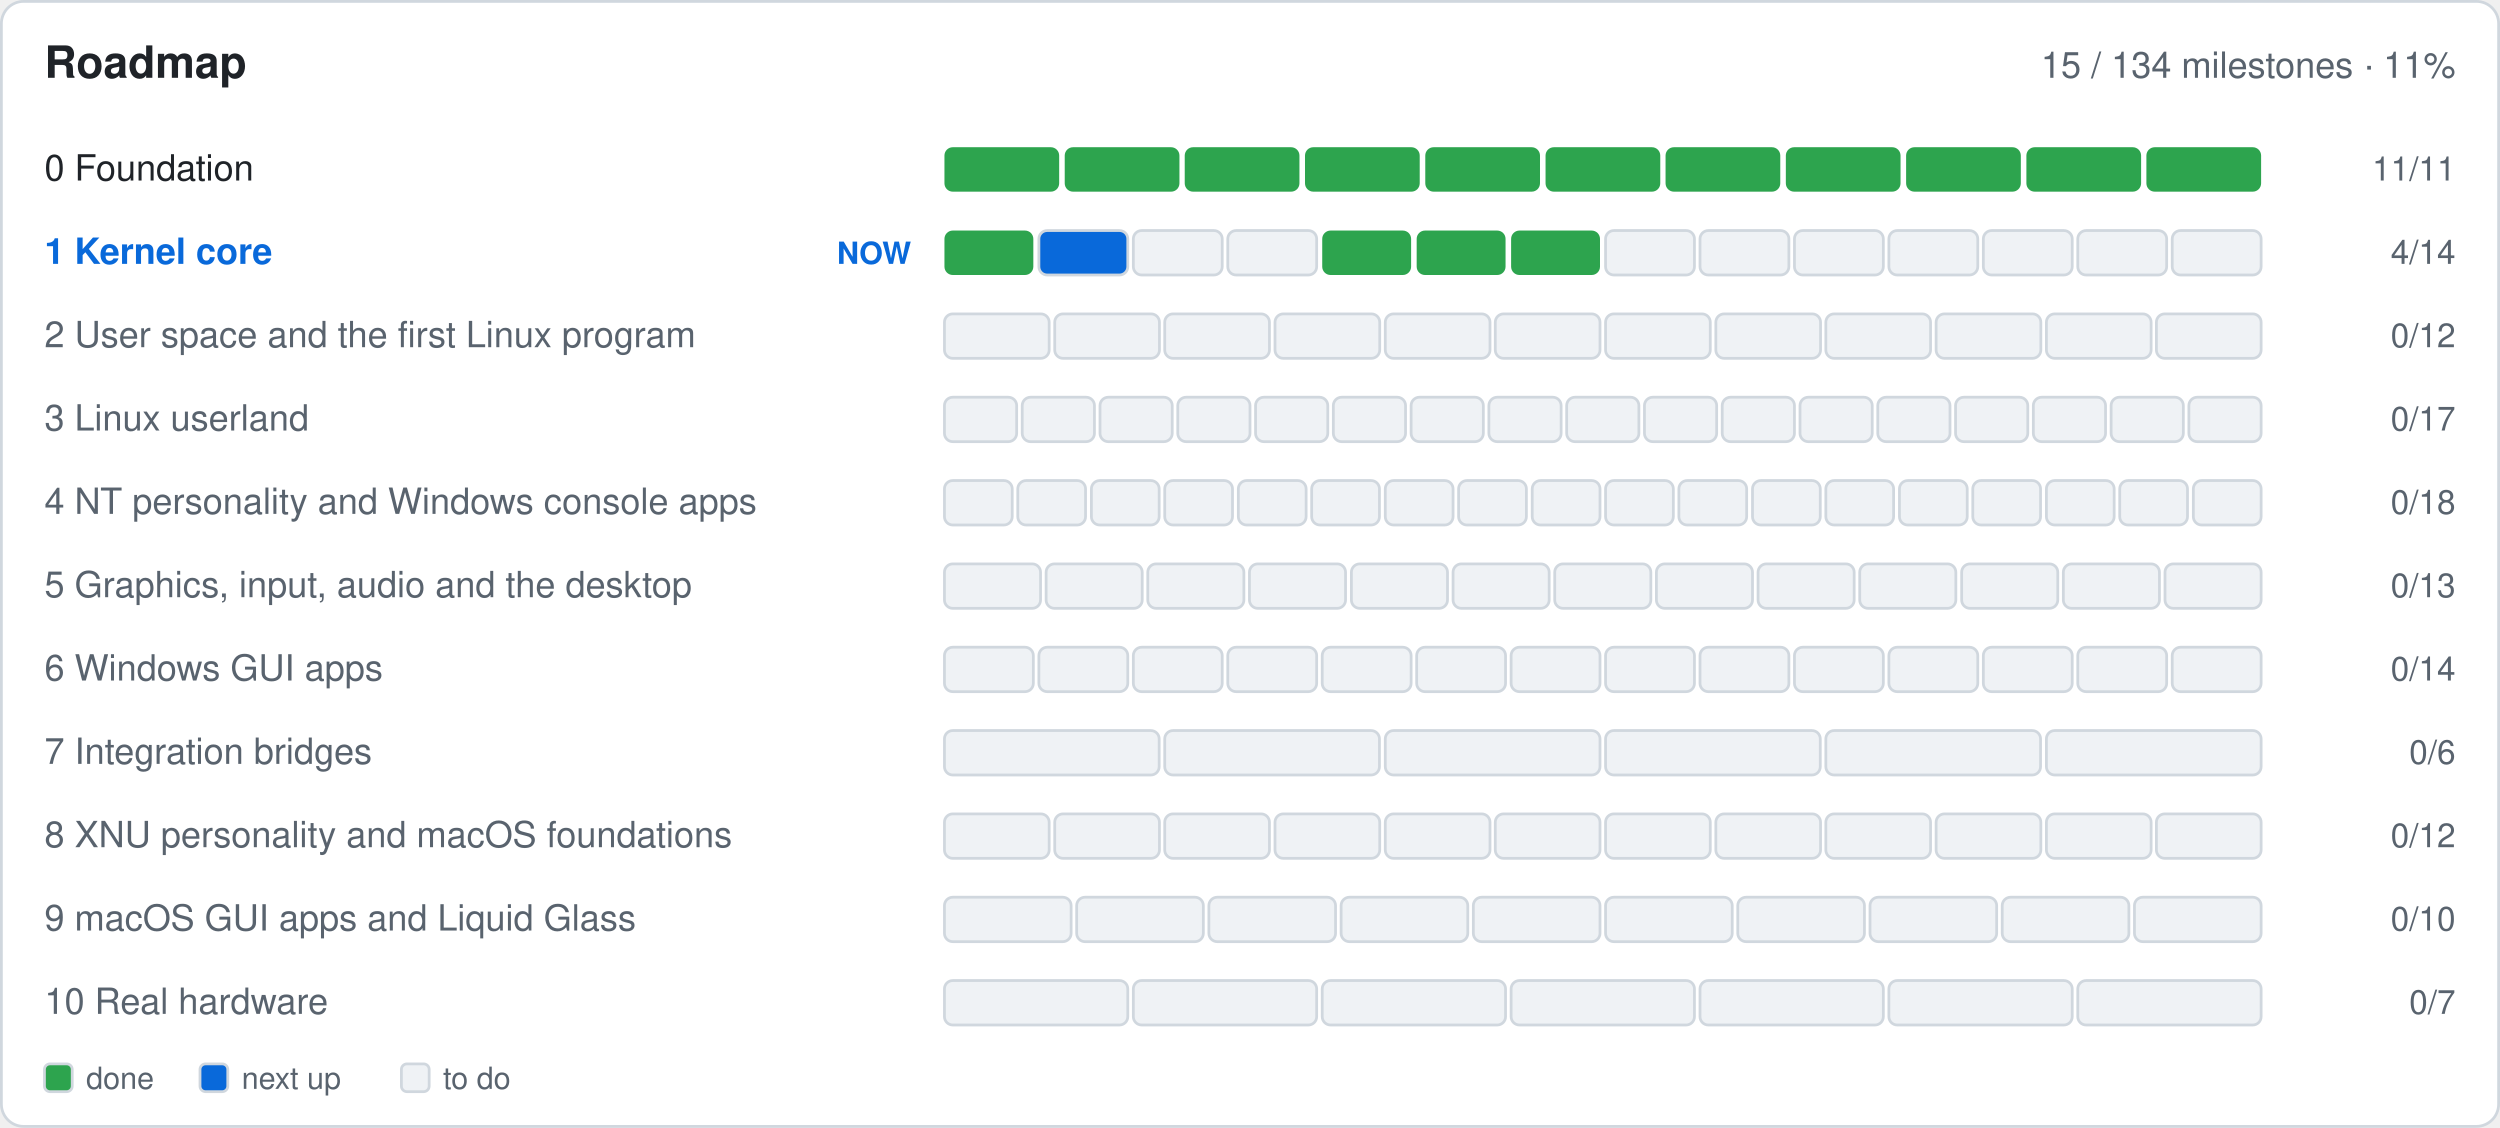
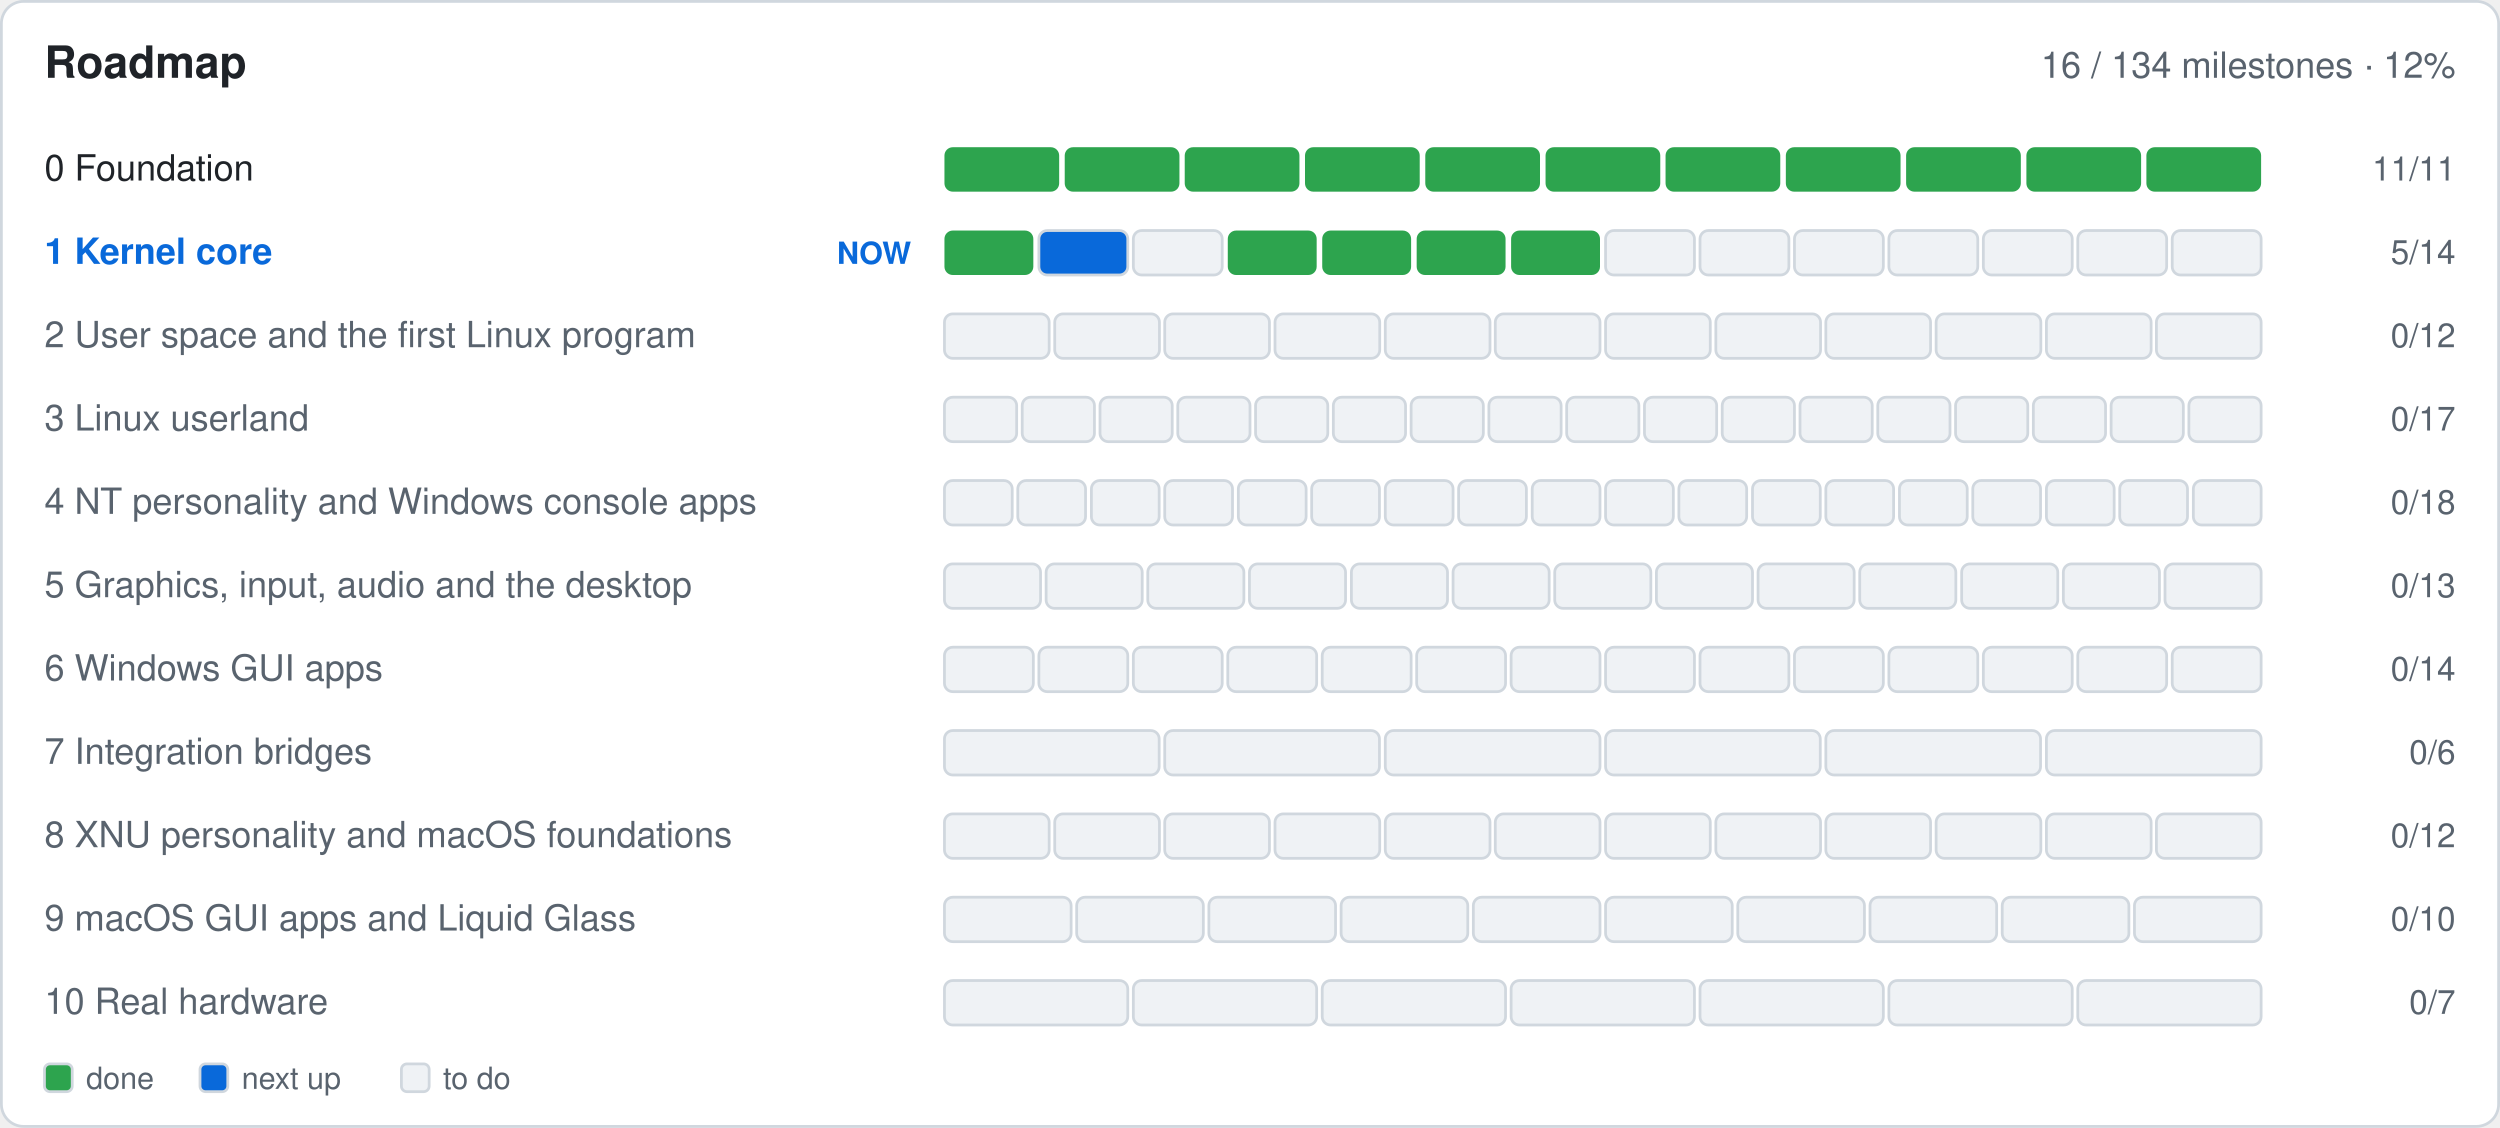
- <svg xmlns="http://www.w3.org/2000/svg" width="900" height="406" viewBox="0 0 900 406" role="img" aria-label="Roadmap: 15 of 134 milestones done">
+ <svg xmlns="http://www.w3.org/2000/svg" width="900" height="406" viewBox="0 0 900 406" role="img" aria-label="Roadmap: 16 of 134 milestones done">
  <rect x="0.5" y="0.5" width="899.0" height="405.0" fill="#ffffff" rx="8" stroke="#d0d7de" />
  <text x="16.0" y="28.0" font-family="-apple-system,BlinkMacSystemFont,'Segoe UI',Helvetica,Arial,sans-serif" font-size="16" font-weight="600" fill="#1f2328" text-anchor="start">Roadmap</text>
-   <text x="884.0" y="28.0" font-family="-apple-system,BlinkMacSystemFont,'Segoe UI',Helvetica,Arial,sans-serif" font-size="13" font-weight="400" fill="#59636e" text-anchor="end">15 / 134 milestones · 11%</text>
+   <text x="884.0" y="28.0" font-family="-apple-system,BlinkMacSystemFont,'Segoe UI',Helvetica,Arial,sans-serif" font-size="13" font-weight="400" fill="#59636e" text-anchor="end">16 / 134 milestones · 12%</text>
  <text x="16.0" y="65.0" font-family="-apple-system,BlinkMacSystemFont,'Segoe UI',Helvetica,Arial,sans-serif" font-size="13" font-weight="400" fill="#1f2328" text-anchor="start"> 0  Foundation</text>
  <g>
    <rect x="340.0" y="53.0" width="41.3" height="16.0" fill="#2da44e" rx="3" />
  </g>
  <g>
    <rect x="383.3" y="53.0" width="41.3" height="16.0" fill="#2da44e" rx="3" />
  </g>
  <g>
    <rect x="426.5" y="53.0" width="41.3" height="16.0" fill="#2da44e" rx="3" />
  </g>
  <g>
    <rect x="469.8" y="53.0" width="41.3" height="16.0" fill="#2da44e" rx="3" />
  </g>
  <g>
    <rect x="513.1" y="53.0" width="41.3" height="16.0" fill="#2da44e" rx="3" />
  </g>
  <g>
    <rect x="556.4" y="53.0" width="41.3" height="16.0" fill="#2da44e" rx="3" />
  </g>
  <g>
    <rect x="599.6" y="53.0" width="41.3" height="16.0" fill="#2da44e" rx="3" />
  </g>
  <g>
    <rect x="642.9" y="53.0" width="41.3" height="16.0" fill="#2da44e" rx="3" />
  </g>
  <g>
    <rect x="686.2" y="53.0" width="41.3" height="16.0" fill="#2da44e" rx="3" />
  </g>
  <g>
    <rect x="729.5" y="53.0" width="41.3" height="16.0" fill="#2da44e" rx="3" />
  </g>
  <g>
    <rect x="772.7" y="53.0" width="41.3" height="16.0" fill="#2da44e" rx="3" />
  </g>
  <text x="884.0" y="65.0" font-family="-apple-system,BlinkMacSystemFont,'Segoe UI',Helvetica,Arial,sans-serif" font-size="12" font-weight="400" fill="#59636e" text-anchor="end">11/11</text>
  <text x="16.0" y="95.0" font-family="-apple-system,BlinkMacSystemFont,'Segoe UI',Helvetica,Arial,sans-serif" font-size="13" font-weight="600" fill="#0969da" text-anchor="start"> 1  Kernel core</text>
  <text x="328.0" y="95.0" font-family="-apple-system,BlinkMacSystemFont,'Segoe UI',Helvetica,Arial,sans-serif" font-size="11" font-weight="600" fill="#0969da" text-anchor="end">NOW</text>
  <g>
    <rect x="340.0" y="83.0" width="32.0" height="16.0" fill="#2da44e" rx="3" />
  </g>
  <g>
    <rect x="374.0" y="83.0" width="32.0" height="16.0" fill="#0969da" rx="3" stroke="#d0d7de" />
  </g>
  <g>
    <rect x="408.0" y="83.0" width="32.0" height="16.0" fill="#eff2f5" rx="3" stroke="#d0d7de" />
  </g>
  <g>
-     <rect x="442.0" y="83.0" width="32.0" height="16.0" fill="#eff2f5" rx="3" stroke="#d0d7de" />
+     <rect x="442.0" y="83.0" width="32.0" height="16.0" fill="#2da44e" rx="3" />
  </g>
  <g>
    <rect x="476.0" y="83.0" width="32.0" height="16.0" fill="#2da44e" rx="3" />
  </g>
  <g>
    <rect x="510.0" y="83.0" width="32.0" height="16.0" fill="#2da44e" rx="3" />
  </g>
  <g>
    <rect x="544.0" y="83.0" width="32.0" height="16.0" fill="#2da44e" rx="3" />
  </g>
  <g>
    <rect x="578.0" y="83.0" width="32.0" height="16.0" fill="#eff2f5" rx="3" stroke="#d0d7de" />
  </g>
  <g>
    <rect x="612.0" y="83.0" width="32.0" height="16.0" fill="#eff2f5" rx="3" stroke="#d0d7de" />
  </g>
  <g>
    <rect x="646.0" y="83.0" width="32.0" height="16.0" fill="#eff2f5" rx="3" stroke="#d0d7de" />
  </g>
  <g>
    <rect x="680.0" y="83.0" width="32.0" height="16.0" fill="#eff2f5" rx="3" stroke="#d0d7de" />
  </g>
  <g>
    <rect x="714.0" y="83.0" width="32.0" height="16.0" fill="#eff2f5" rx="3" stroke="#d0d7de" />
  </g>
  <g>
    <rect x="748.0" y="83.0" width="32.0" height="16.0" fill="#eff2f5" rx="3" stroke="#d0d7de" />
  </g>
  <g>
    <rect x="782.0" y="83.0" width="32.0" height="16.0" fill="#eff2f5" rx="3" stroke="#d0d7de" />
  </g>
-   <text x="884.0" y="95.0" font-family="-apple-system,BlinkMacSystemFont,'Segoe UI',Helvetica,Arial,sans-serif" font-size="12" font-weight="400" fill="#59636e" text-anchor="end">4/14</text>
+   <text x="884.0" y="95.0" font-family="-apple-system,BlinkMacSystemFont,'Segoe UI',Helvetica,Arial,sans-serif" font-size="12" font-weight="400" fill="#59636e" text-anchor="end">5/14</text>
  <text x="16.0" y="125.0" font-family="-apple-system,BlinkMacSystemFont,'Segoe UI',Helvetica,Arial,sans-serif" font-size="13" font-weight="400" fill="#59636e" text-anchor="start"> 2  User space and the first Linux program</text>
  <g>
    <rect x="340.0" y="113.0" width="37.7" height="16.0" fill="#eff2f5" rx="3" stroke="#d0d7de" />
  </g>
  <g>
    <rect x="379.7" y="113.0" width="37.7" height="16.0" fill="#eff2f5" rx="3" stroke="#d0d7de" />
  </g>
  <g>
    <rect x="419.3" y="113.0" width="37.7" height="16.0" fill="#eff2f5" rx="3" stroke="#d0d7de" />
  </g>
  <g>
    <rect x="459.0" y="113.0" width="37.7" height="16.0" fill="#eff2f5" rx="3" stroke="#d0d7de" />
  </g>
  <g>
    <rect x="498.7" y="113.0" width="37.7" height="16.0" fill="#eff2f5" rx="3" stroke="#d0d7de" />
  </g>
  <g>
    <rect x="538.3" y="113.0" width="37.7" height="16.0" fill="#eff2f5" rx="3" stroke="#d0d7de" />
  </g>
  <g>
    <rect x="578.0" y="113.0" width="37.7" height="16.0" fill="#eff2f5" rx="3" stroke="#d0d7de" />
  </g>
  <g>
    <rect x="617.7" y="113.0" width="37.7" height="16.0" fill="#eff2f5" rx="3" stroke="#d0d7de" />
  </g>
  <g>
    <rect x="657.3" y="113.0" width="37.7" height="16.0" fill="#eff2f5" rx="3" stroke="#d0d7de" />
  </g>
  <g>
    <rect x="697.0" y="113.0" width="37.7" height="16.0" fill="#eff2f5" rx="3" stroke="#d0d7de" />
  </g>
  <g>
    <rect x="736.7" y="113.0" width="37.7" height="16.0" fill="#eff2f5" rx="3" stroke="#d0d7de" />
  </g>
  <g>
    <rect x="776.3" y="113.0" width="37.7" height="16.0" fill="#eff2f5" rx="3" stroke="#d0d7de" />
  </g>
  <text x="884.0" y="125.0" font-family="-apple-system,BlinkMacSystemFont,'Segoe UI',Helvetica,Arial,sans-serif" font-size="12" font-weight="400" fill="#59636e" text-anchor="end">0/12</text>
  <text x="16.0" y="155.0" font-family="-apple-system,BlinkMacSystemFont,'Segoe UI',Helvetica,Arial,sans-serif" font-size="13" font-weight="400" fill="#59636e" text-anchor="start"> 3  Linux userland</text>
  <g>
    <rect x="340.0" y="143.0" width="26.0" height="16.0" fill="#eff2f5" rx="3" stroke="#d0d7de" />
  </g>
  <g>
    <rect x="368.0" y="143.0" width="26.0" height="16.0" fill="#eff2f5" rx="3" stroke="#d0d7de" />
  </g>
  <g>
    <rect x="396.0" y="143.0" width="26.0" height="16.0" fill="#eff2f5" rx="3" stroke="#d0d7de" />
  </g>
  <g>
    <rect x="424.0" y="143.0" width="26.0" height="16.0" fill="#eff2f5" rx="3" stroke="#d0d7de" />
  </g>
  <g>
    <rect x="452.0" y="143.0" width="26.0" height="16.0" fill="#eff2f5" rx="3" stroke="#d0d7de" />
  </g>
  <g>
    <rect x="480.0" y="143.0" width="26.0" height="16.0" fill="#eff2f5" rx="3" stroke="#d0d7de" />
  </g>
  <g>
    <rect x="508.0" y="143.0" width="26.0" height="16.0" fill="#eff2f5" rx="3" stroke="#d0d7de" />
  </g>
  <g>
    <rect x="536.0" y="143.0" width="26.0" height="16.0" fill="#eff2f5" rx="3" stroke="#d0d7de" />
  </g>
  <g>
    <rect x="564.0" y="143.0" width="26.0" height="16.0" fill="#eff2f5" rx="3" stroke="#d0d7de" />
  </g>
  <g>
    <rect x="592.0" y="143.0" width="26.0" height="16.0" fill="#eff2f5" rx="3" stroke="#d0d7de" />
  </g>
  <g>
    <rect x="620.0" y="143.0" width="26.0" height="16.0" fill="#eff2f5" rx="3" stroke="#d0d7de" />
  </g>
  <g>
    <rect x="648.0" y="143.0" width="26.0" height="16.0" fill="#eff2f5" rx="3" stroke="#d0d7de" />
  </g>
  <g>
    <rect x="676.0" y="143.0" width="26.0" height="16.0" fill="#eff2f5" rx="3" stroke="#d0d7de" />
  </g>
  <g>
    <rect x="704.0" y="143.0" width="26.0" height="16.0" fill="#eff2f5" rx="3" stroke="#d0d7de" />
  </g>
  <g>
    <rect x="732.0" y="143.0" width="26.0" height="16.0" fill="#eff2f5" rx="3" stroke="#d0d7de" />
  </g>
  <g>
    <rect x="760.0" y="143.0" width="26.0" height="16.0" fill="#eff2f5" rx="3" stroke="#d0d7de" />
  </g>
  <g>
    <rect x="788.0" y="143.0" width="26.0" height="16.0" fill="#eff2f5" rx="3" stroke="#d0d7de" />
  </g>
  <text x="884.0" y="155.0" font-family="-apple-system,BlinkMacSystemFont,'Segoe UI',Helvetica,Arial,sans-serif" font-size="12" font-weight="400" fill="#59636e" text-anchor="end">0/17</text>
  <text x="16.0" y="185.0" font-family="-apple-system,BlinkMacSystemFont,'Segoe UI',Helvetica,Arial,sans-serif" font-size="13" font-weight="400" fill="#59636e" text-anchor="start"> 4  NT personality and Windows console apps</text>
  <g>
    <rect x="340.0" y="173.0" width="24.4" height="16.0" fill="#eff2f5" rx="3" stroke="#d0d7de" />
  </g>
  <g>
    <rect x="366.4" y="173.0" width="24.4" height="16.0" fill="#eff2f5" rx="3" stroke="#d0d7de" />
  </g>
  <g>
    <rect x="392.9" y="173.0" width="24.4" height="16.0" fill="#eff2f5" rx="3" stroke="#d0d7de" />
  </g>
  <g>
    <rect x="419.3" y="173.0" width="24.4" height="16.0" fill="#eff2f5" rx="3" stroke="#d0d7de" />
  </g>
  <g>
    <rect x="445.8" y="173.0" width="24.4" height="16.0" fill="#eff2f5" rx="3" stroke="#d0d7de" />
  </g>
  <g>
    <rect x="472.2" y="173.0" width="24.4" height="16.0" fill="#eff2f5" rx="3" stroke="#d0d7de" />
  </g>
  <g>
    <rect x="498.7" y="173.0" width="24.4" height="16.0" fill="#eff2f5" rx="3" stroke="#d0d7de" />
  </g>
  <g>
    <rect x="525.1" y="173.0" width="24.4" height="16.0" fill="#eff2f5" rx="3" stroke="#d0d7de" />
  </g>
  <g>
    <rect x="551.6" y="173.0" width="24.4" height="16.0" fill="#eff2f5" rx="3" stroke="#d0d7de" />
  </g>
  <g>
    <rect x="578.0" y="173.0" width="24.4" height="16.0" fill="#eff2f5" rx="3" stroke="#d0d7de" />
  </g>
  <g>
    <rect x="604.4" y="173.0" width="24.4" height="16.0" fill="#eff2f5" rx="3" stroke="#d0d7de" />
  </g>
  <g>
    <rect x="630.9" y="173.0" width="24.4" height="16.0" fill="#eff2f5" rx="3" stroke="#d0d7de" />
  </g>
  <g>
    <rect x="657.3" y="173.0" width="24.4" height="16.0" fill="#eff2f5" rx="3" stroke="#d0d7de" />
  </g>
  <g>
    <rect x="683.8" y="173.0" width="24.4" height="16.0" fill="#eff2f5" rx="3" stroke="#d0d7de" />
  </g>
  <g>
    <rect x="710.2" y="173.0" width="24.4" height="16.0" fill="#eff2f5" rx="3" stroke="#d0d7de" />
  </g>
  <g>
    <rect x="736.7" y="173.0" width="24.4" height="16.0" fill="#eff2f5" rx="3" stroke="#d0d7de" />
  </g>
  <g>
    <rect x="763.1" y="173.0" width="24.4" height="16.0" fill="#eff2f5" rx="3" stroke="#d0d7de" />
  </g>
  <g>
    <rect x="789.6" y="173.0" width="24.4" height="16.0" fill="#eff2f5" rx="3" stroke="#d0d7de" />
  </g>
  <text x="884.0" y="185.0" font-family="-apple-system,BlinkMacSystemFont,'Segoe UI',Helvetica,Arial,sans-serif" font-size="12" font-weight="400" fill="#59636e" text-anchor="end">0/18</text>
  <text x="16.0" y="215.0" font-family="-apple-system,BlinkMacSystemFont,'Segoe UI',Helvetica,Arial,sans-serif" font-size="13" font-weight="400" fill="#59636e" text-anchor="start"> 5  Graphics, input, audio and the desktop</text>
  <g>
    <rect x="340.0" y="203.0" width="34.6" height="16.0" fill="#eff2f5" rx="3" stroke="#d0d7de" />
  </g>
  <g>
    <rect x="376.6" y="203.0" width="34.6" height="16.0" fill="#eff2f5" rx="3" stroke="#d0d7de" />
  </g>
  <g>
    <rect x="413.2" y="203.0" width="34.6" height="16.0" fill="#eff2f5" rx="3" stroke="#d0d7de" />
  </g>
  <g>
    <rect x="449.8" y="203.0" width="34.6" height="16.0" fill="#eff2f5" rx="3" stroke="#d0d7de" />
  </g>
  <g>
    <rect x="486.5" y="203.0" width="34.6" height="16.0" fill="#eff2f5" rx="3" stroke="#d0d7de" />
  </g>
  <g>
    <rect x="523.1" y="203.0" width="34.6" height="16.0" fill="#eff2f5" rx="3" stroke="#d0d7de" />
  </g>
  <g>
    <rect x="559.7" y="203.0" width="34.6" height="16.0" fill="#eff2f5" rx="3" stroke="#d0d7de" />
  </g>
  <g>
    <rect x="596.3" y="203.0" width="34.6" height="16.0" fill="#eff2f5" rx="3" stroke="#d0d7de" />
  </g>
  <g>
    <rect x="632.9" y="203.0" width="34.6" height="16.0" fill="#eff2f5" rx="3" stroke="#d0d7de" />
  </g>
  <g>
    <rect x="669.5" y="203.0" width="34.6" height="16.0" fill="#eff2f5" rx="3" stroke="#d0d7de" />
  </g>
  <g>
    <rect x="706.2" y="203.0" width="34.6" height="16.0" fill="#eff2f5" rx="3" stroke="#d0d7de" />
  </g>
  <g>
    <rect x="742.8" y="203.0" width="34.6" height="16.0" fill="#eff2f5" rx="3" stroke="#d0d7de" />
  </g>
  <g>
    <rect x="779.4" y="203.0" width="34.6" height="16.0" fill="#eff2f5" rx="3" stroke="#d0d7de" />
  </g>
  <text x="884.0" y="215.0" font-family="-apple-system,BlinkMacSystemFont,'Segoe UI',Helvetica,Arial,sans-serif" font-size="12" font-weight="400" fill="#59636e" text-anchor="end">0/13</text>
  <text x="16.0" y="245.0" font-family="-apple-system,BlinkMacSystemFont,'Segoe UI',Helvetica,Arial,sans-serif" font-size="13" font-weight="400" fill="#59636e" text-anchor="start"> 6  Windows GUI apps</text>
  <g>
    <rect x="340.0" y="233.0" width="32.0" height="16.0" fill="#eff2f5" rx="3" stroke="#d0d7de" />
  </g>
  <g>
    <rect x="374.0" y="233.0" width="32.0" height="16.0" fill="#eff2f5" rx="3" stroke="#d0d7de" />
  </g>
  <g>
    <rect x="408.0" y="233.0" width="32.0" height="16.0" fill="#eff2f5" rx="3" stroke="#d0d7de" />
  </g>
  <g>
    <rect x="442.0" y="233.0" width="32.0" height="16.0" fill="#eff2f5" rx="3" stroke="#d0d7de" />
  </g>
  <g>
    <rect x="476.0" y="233.0" width="32.0" height="16.0" fill="#eff2f5" rx="3" stroke="#d0d7de" />
  </g>
  <g>
    <rect x="510.0" y="233.0" width="32.0" height="16.0" fill="#eff2f5" rx="3" stroke="#d0d7de" />
  </g>
  <g>
    <rect x="544.0" y="233.0" width="32.0" height="16.0" fill="#eff2f5" rx="3" stroke="#d0d7de" />
  </g>
  <g>
    <rect x="578.0" y="233.0" width="32.0" height="16.0" fill="#eff2f5" rx="3" stroke="#d0d7de" />
  </g>
  <g>
    <rect x="612.0" y="233.0" width="32.0" height="16.0" fill="#eff2f5" rx="3" stroke="#d0d7de" />
  </g>
  <g>
    <rect x="646.0" y="233.0" width="32.0" height="16.0" fill="#eff2f5" rx="3" stroke="#d0d7de" />
  </g>
  <g>
    <rect x="680.0" y="233.0" width="32.0" height="16.0" fill="#eff2f5" rx="3" stroke="#d0d7de" />
  </g>
  <g>
    <rect x="714.0" y="233.0" width="32.0" height="16.0" fill="#eff2f5" rx="3" stroke="#d0d7de" />
  </g>
  <g>
    <rect x="748.0" y="233.0" width="32.0" height="16.0" fill="#eff2f5" rx="3" stroke="#d0d7de" />
  </g>
  <g>
    <rect x="782.0" y="233.0" width="32.0" height="16.0" fill="#eff2f5" rx="3" stroke="#d0d7de" />
  </g>
  <text x="884.0" y="245.0" font-family="-apple-system,BlinkMacSystemFont,'Segoe UI',Helvetica,Arial,sans-serif" font-size="12" font-weight="400" fill="#59636e" text-anchor="end">0/14</text>
  <text x="16.0" y="275.0" font-family="-apple-system,BlinkMacSystemFont,'Segoe UI',Helvetica,Arial,sans-serif" font-size="13" font-weight="400" fill="#59636e" text-anchor="start"> 7  Integration bridges</text>
  <g>
    <rect x="340.0" y="263.0" width="77.3" height="16.0" fill="#eff2f5" rx="3" stroke="#d0d7de" />
  </g>
  <g>
    <rect x="419.3" y="263.0" width="77.3" height="16.0" fill="#eff2f5" rx="3" stroke="#d0d7de" />
  </g>
  <g>
    <rect x="498.7" y="263.0" width="77.3" height="16.0" fill="#eff2f5" rx="3" stroke="#d0d7de" />
  </g>
  <g>
    <rect x="578.0" y="263.0" width="77.3" height="16.0" fill="#eff2f5" rx="3" stroke="#d0d7de" />
  </g>
  <g>
    <rect x="657.3" y="263.0" width="77.3" height="16.0" fill="#eff2f5" rx="3" stroke="#d0d7de" />
  </g>
  <g>
    <rect x="736.7" y="263.0" width="77.3" height="16.0" fill="#eff2f5" rx="3" stroke="#d0d7de" />
  </g>
  <text x="884.0" y="275.0" font-family="-apple-system,BlinkMacSystemFont,'Segoe UI',Helvetica,Arial,sans-serif" font-size="12" font-weight="400" fill="#59636e" text-anchor="end">0/6</text>
  <text x="16.0" y="305.0" font-family="-apple-system,BlinkMacSystemFont,'Segoe UI',Helvetica,Arial,sans-serif" font-size="13" font-weight="400" fill="#59636e" text-anchor="start"> 8  XNU personality and macOS foundations</text>
  <g>
    <rect x="340.0" y="293.0" width="37.7" height="16.0" fill="#eff2f5" rx="3" stroke="#d0d7de" />
  </g>
  <g>
    <rect x="379.7" y="293.0" width="37.7" height="16.0" fill="#eff2f5" rx="3" stroke="#d0d7de" />
  </g>
  <g>
    <rect x="419.3" y="293.0" width="37.7" height="16.0" fill="#eff2f5" rx="3" stroke="#d0d7de" />
  </g>
  <g>
    <rect x="459.0" y="293.0" width="37.7" height="16.0" fill="#eff2f5" rx="3" stroke="#d0d7de" />
  </g>
  <g>
    <rect x="498.7" y="293.0" width="37.7" height="16.0" fill="#eff2f5" rx="3" stroke="#d0d7de" />
  </g>
  <g>
    <rect x="538.3" y="293.0" width="37.7" height="16.0" fill="#eff2f5" rx="3" stroke="#d0d7de" />
  </g>
  <g>
    <rect x="578.0" y="293.0" width="37.7" height="16.0" fill="#eff2f5" rx="3" stroke="#d0d7de" />
  </g>
  <g>
    <rect x="617.7" y="293.0" width="37.7" height="16.0" fill="#eff2f5" rx="3" stroke="#d0d7de" />
  </g>
  <g>
    <rect x="657.3" y="293.0" width="37.7" height="16.0" fill="#eff2f5" rx="3" stroke="#d0d7de" />
  </g>
  <g>
    <rect x="697.0" y="293.0" width="37.7" height="16.0" fill="#eff2f5" rx="3" stroke="#d0d7de" />
  </g>
  <g>
    <rect x="736.7" y="293.0" width="37.7" height="16.0" fill="#eff2f5" rx="3" stroke="#d0d7de" />
  </g>
  <g>
    <rect x="776.3" y="293.0" width="37.7" height="16.0" fill="#eff2f5" rx="3" stroke="#d0d7de" />
  </g>
  <text x="884.0" y="305.0" font-family="-apple-system,BlinkMacSystemFont,'Segoe UI',Helvetica,Arial,sans-serif" font-size="12" font-weight="400" fill="#59636e" text-anchor="end">0/12</text>
  <text x="16.0" y="335.0" font-family="-apple-system,BlinkMacSystemFont,'Segoe UI',Helvetica,Arial,sans-serif" font-size="13" font-weight="400" fill="#59636e" text-anchor="start"> 9  macOS GUI apps and Liquid Glass</text>
  <g>
    <rect x="340.0" y="323.0" width="45.6" height="16.0" fill="#eff2f5" rx="3" stroke="#d0d7de" />
  </g>
  <g>
    <rect x="387.6" y="323.0" width="45.6" height="16.0" fill="#eff2f5" rx="3" stroke="#d0d7de" />
  </g>
  <g>
    <rect x="435.2" y="323.0" width="45.6" height="16.0" fill="#eff2f5" rx="3" stroke="#d0d7de" />
  </g>
  <g>
    <rect x="482.8" y="323.0" width="45.6" height="16.0" fill="#eff2f5" rx="3" stroke="#d0d7de" />
  </g>
  <g>
    <rect x="530.4" y="323.0" width="45.6" height="16.0" fill="#eff2f5" rx="3" stroke="#d0d7de" />
  </g>
  <g>
    <rect x="578.0" y="323.0" width="45.6" height="16.0" fill="#eff2f5" rx="3" stroke="#d0d7de" />
  </g>
  <g>
    <rect x="625.6" y="323.0" width="45.6" height="16.0" fill="#eff2f5" rx="3" stroke="#d0d7de" />
  </g>
  <g>
    <rect x="673.2" y="323.0" width="45.6" height="16.0" fill="#eff2f5" rx="3" stroke="#d0d7de" />
  </g>
  <g>
    <rect x="720.8" y="323.0" width="45.6" height="16.0" fill="#eff2f5" rx="3" stroke="#d0d7de" />
  </g>
  <g>
    <rect x="768.4" y="323.0" width="45.6" height="16.0" fill="#eff2f5" rx="3" stroke="#d0d7de" />
  </g>
  <text x="884.0" y="335.0" font-family="-apple-system,BlinkMacSystemFont,'Segoe UI',Helvetica,Arial,sans-serif" font-size="12" font-weight="400" fill="#59636e" text-anchor="end">0/10</text>
  <text x="16.0" y="365.0" font-family="-apple-system,BlinkMacSystemFont,'Segoe UI',Helvetica,Arial,sans-serif" font-size="13" font-weight="400" fill="#59636e" text-anchor="start">10  Real hardware</text>
  <g>
    <rect x="340.0" y="353.0" width="66.0" height="16.0" fill="#eff2f5" rx="3" stroke="#d0d7de" />
  </g>
  <g>
    <rect x="408.0" y="353.0" width="66.0" height="16.0" fill="#eff2f5" rx="3" stroke="#d0d7de" />
  </g>
  <g>
    <rect x="476.0" y="353.0" width="66.0" height="16.0" fill="#eff2f5" rx="3" stroke="#d0d7de" />
  </g>
  <g>
    <rect x="544.0" y="353.0" width="66.0" height="16.0" fill="#eff2f5" rx="3" stroke="#d0d7de" />
  </g>
  <g>
    <rect x="612.0" y="353.0" width="66.0" height="16.0" fill="#eff2f5" rx="3" stroke="#d0d7de" />
  </g>
  <g>
    <rect x="680.0" y="353.0" width="66.0" height="16.0" fill="#eff2f5" rx="3" stroke="#d0d7de" />
  </g>
  <g>
    <rect x="748.0" y="353.0" width="66.0" height="16.0" fill="#eff2f5" rx="3" stroke="#d0d7de" />
  </g>
  <text x="884.0" y="365.0" font-family="-apple-system,BlinkMacSystemFont,'Segoe UI',Helvetica,Arial,sans-serif" font-size="12" font-weight="400" fill="#59636e" text-anchor="end">0/7</text>
  <rect x="16.0" y="383.0" width="10.0" height="10.0" fill="#2da44e" rx="2" stroke="#d0d7de" />
  <text x="31.0" y="392.0" font-family="-apple-system,BlinkMacSystemFont,'Segoe UI',Helvetica,Arial,sans-serif" font-size="11" font-weight="400" fill="#59636e" text-anchor="start">done</text>
  <rect x="72.0" y="383.0" width="10.0" height="10.0" fill="#0969da" rx="2" stroke="#d0d7de" />
  <text x="87.0" y="392.0" font-family="-apple-system,BlinkMacSystemFont,'Segoe UI',Helvetica,Arial,sans-serif" font-size="11" font-weight="400" fill="#59636e" text-anchor="start">next up</text>
  <rect x="144.5" y="383.0" width="10.0" height="10.0" fill="#eff2f5" rx="2" stroke="#d0d7de" />
  <text x="159.5" y="392.0" font-family="-apple-system,BlinkMacSystemFont,'Segoe UI',Helvetica,Arial,sans-serif" font-size="11" font-weight="400" fill="#59636e" text-anchor="start">to do</text>
</svg>
